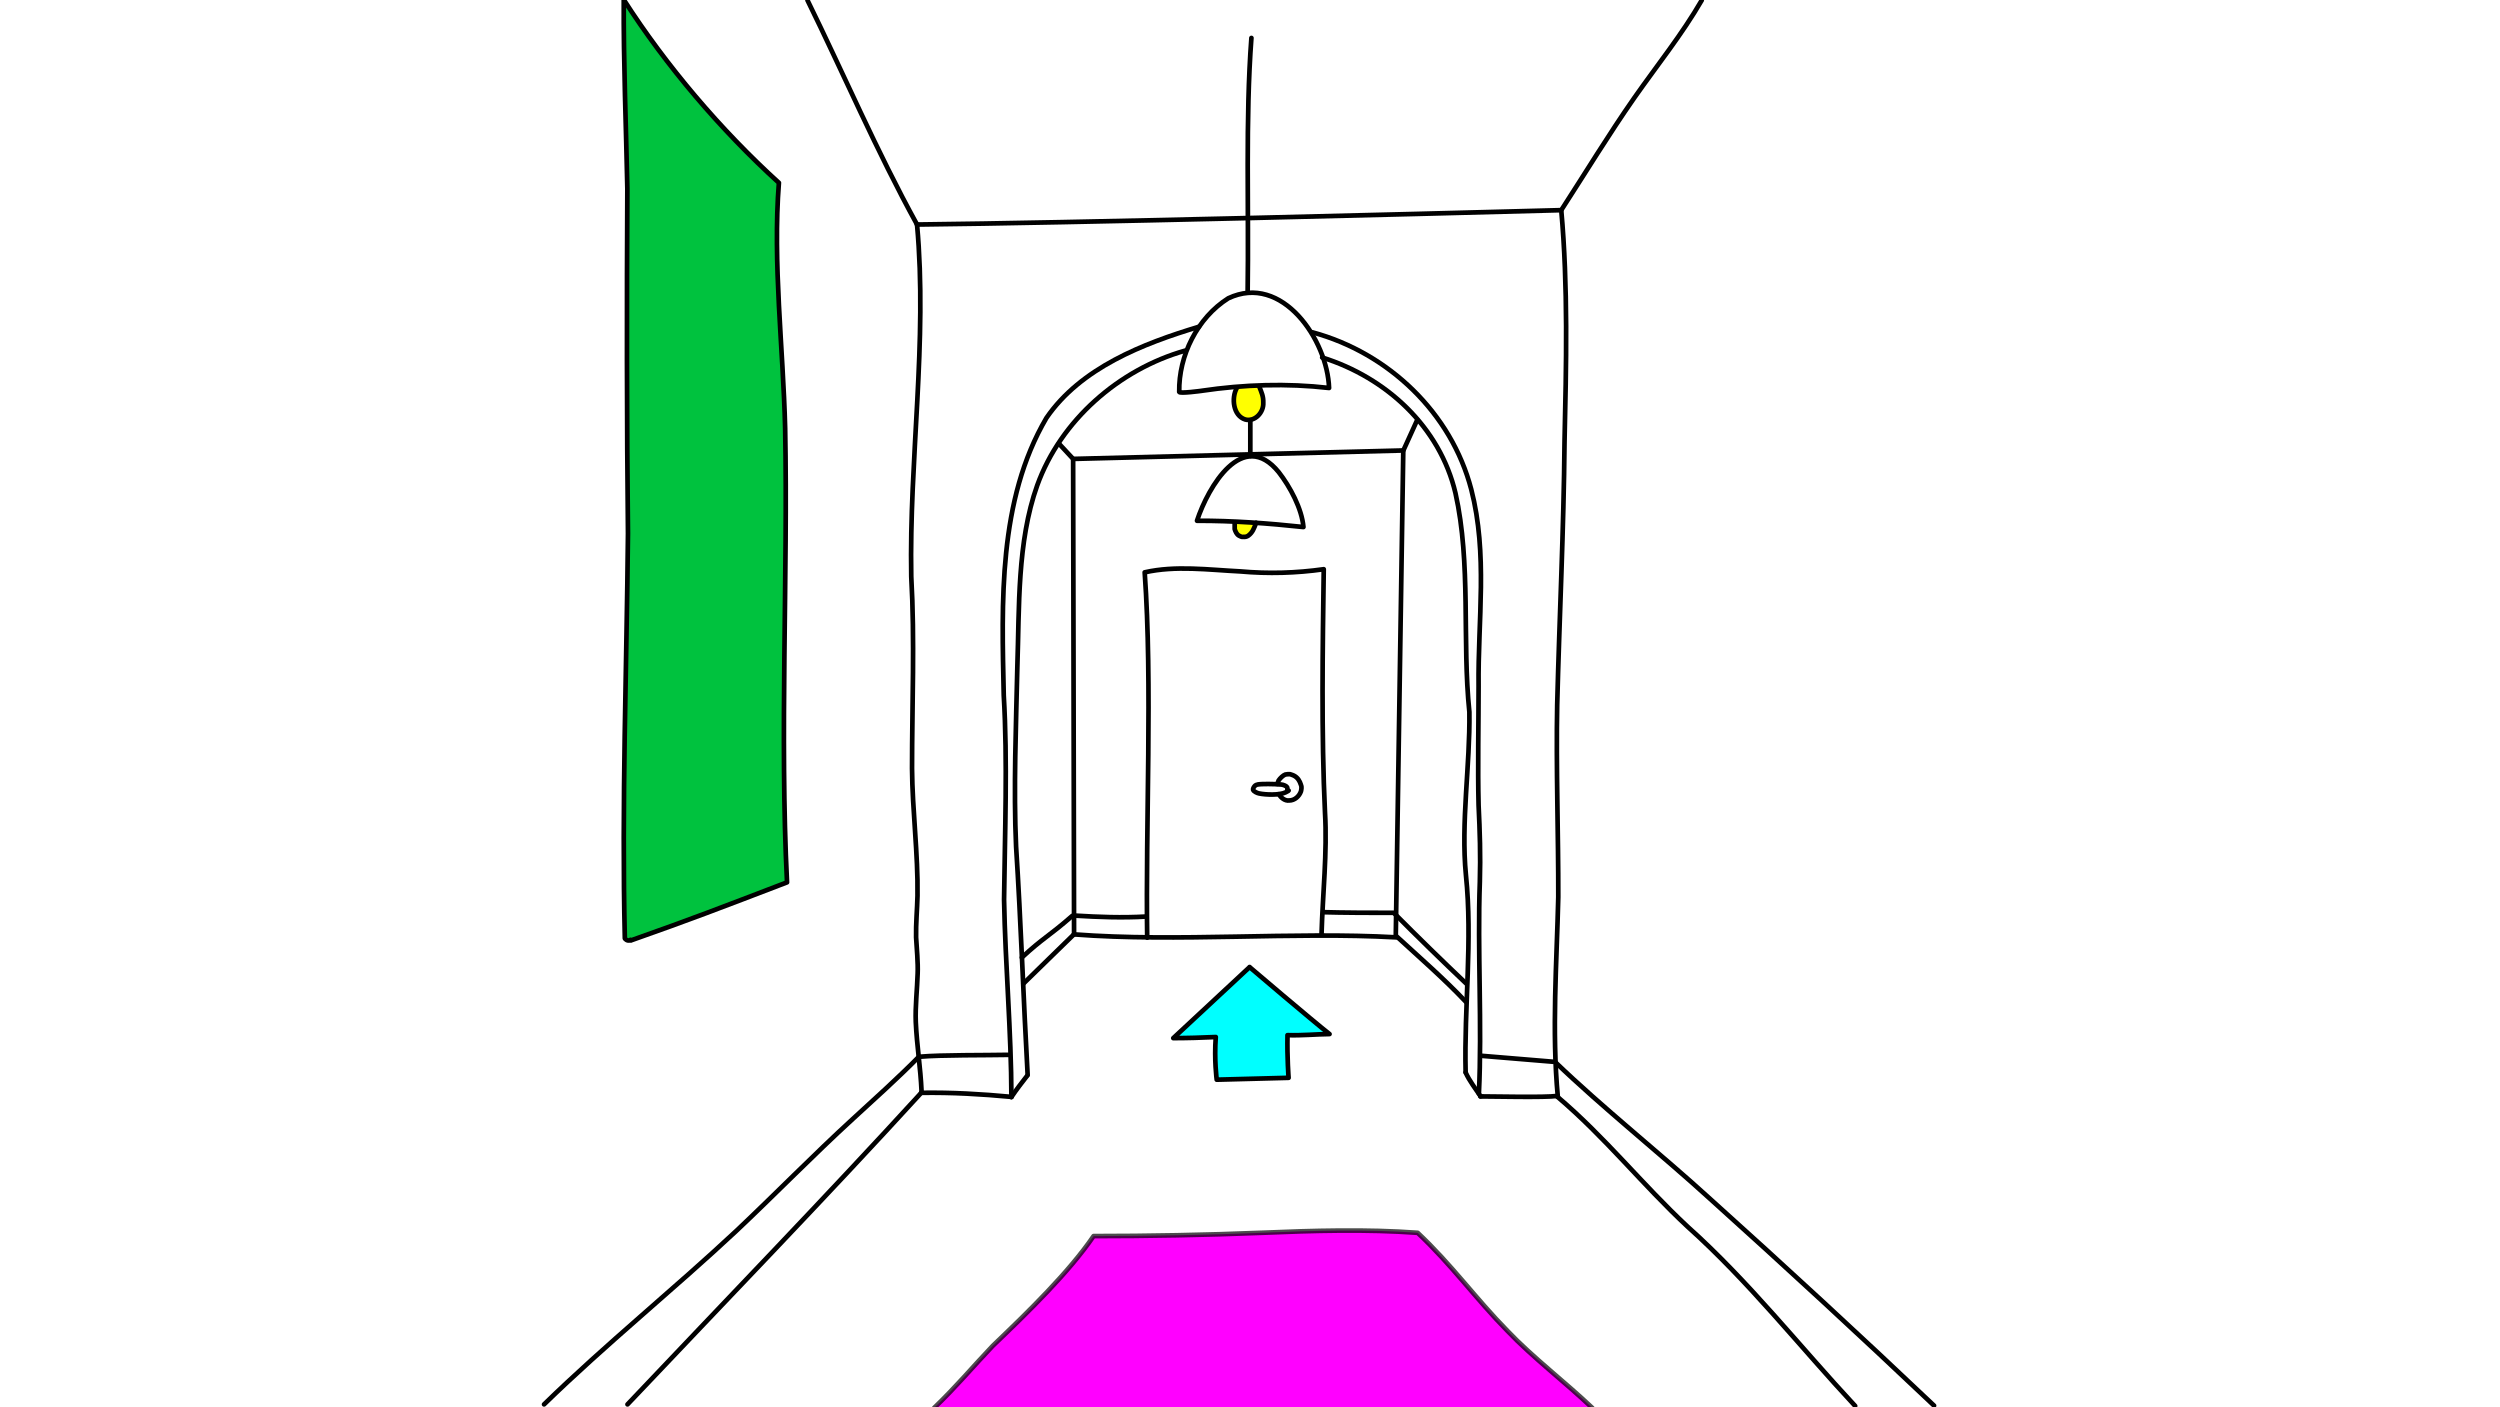
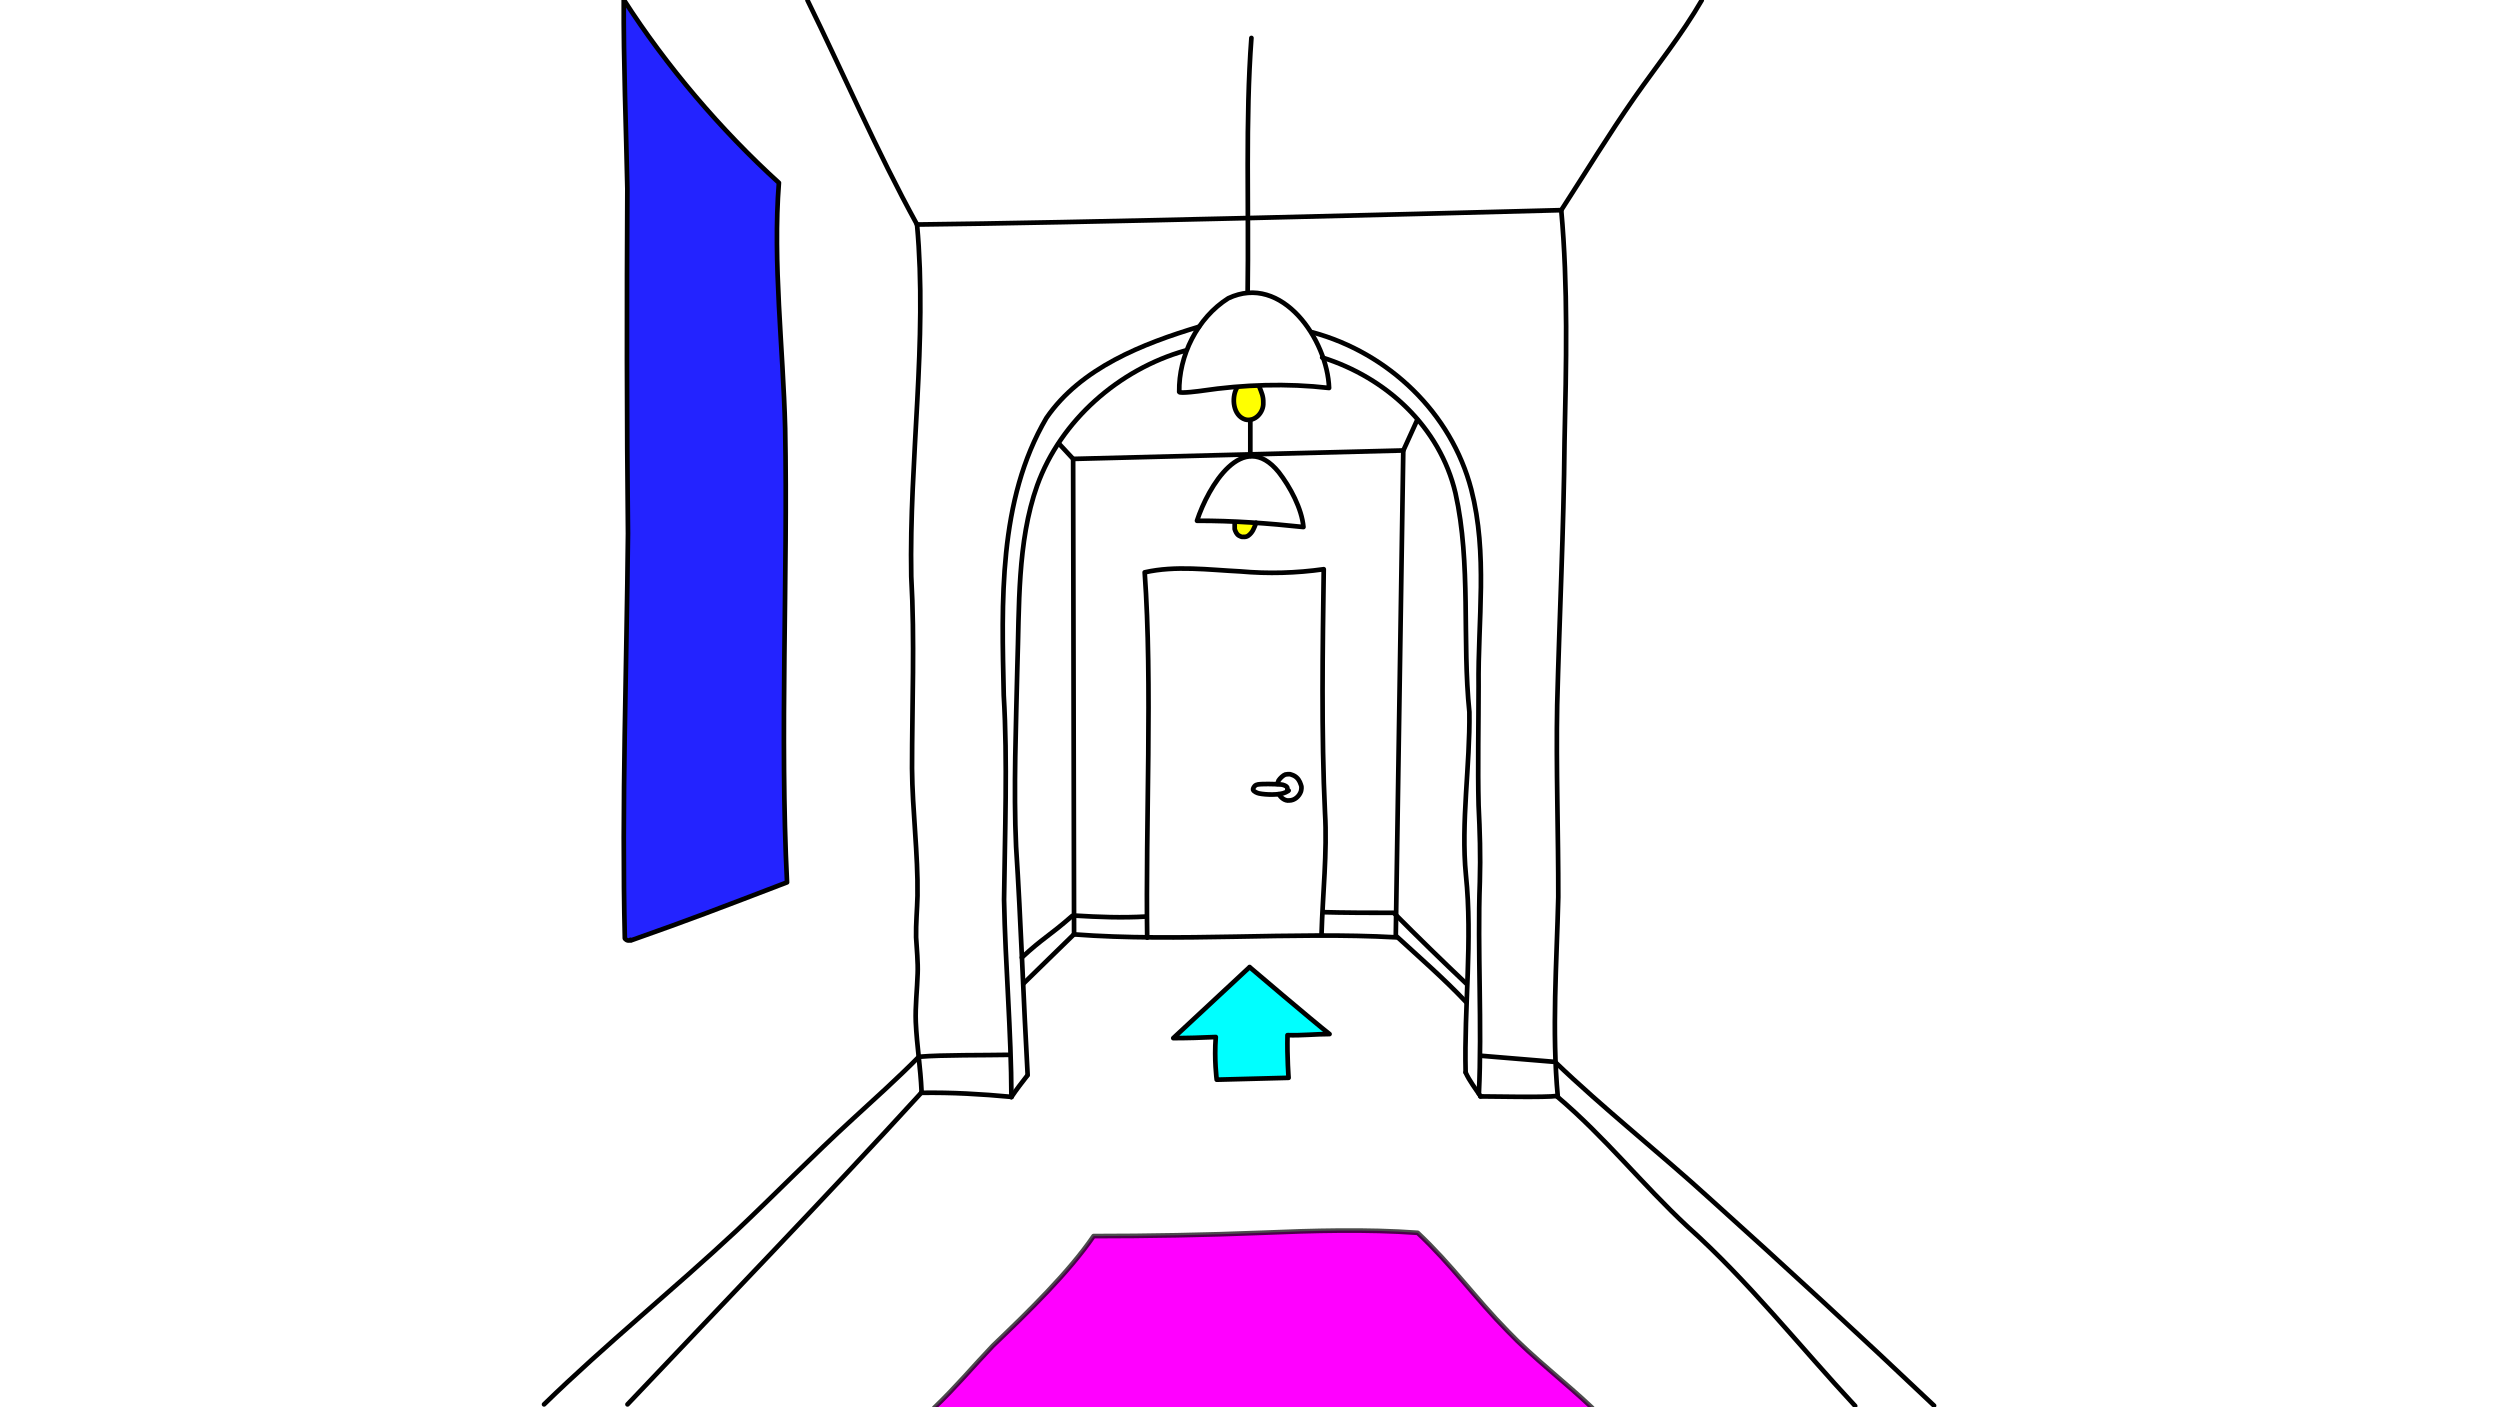
<svg xmlns="http://www.w3.org/2000/svg" id="Ebene_1" version="1.1" viewBox="0 0 1600 900">
  <defs>
    <style>
      .st0, .st1 {
        fill: none;
      }

      .st1, .st2, .st3, .st4, .st5 {
        stroke: #000;
        stroke-linecap: round;
        stroke-linejoin: round;
        stroke-width: 3px;
      }

      .st2 {
-         fill: #00c23e;
+         fill: #2323ff;
      }

      .st3 {
        fill: #f0f;
        stroke-opacity: .7;
      }

      .st4 {
        fill: aqua;
      }

      .st5 {
        fill: #ff0;
      }
    </style>
  </defs>
  <g id="Pen">
    <path id="STROKE_1d8e28cb-b568-4272-8194-d3212b8d963c" class="st5" d="M805.9,247.3c1.6,4.2,2.7,6.3,2.6,10.5.3,6.1-5.3,12.3-11.5,10.7-7.8-2.4-9-13.7-5.5-20.1" />
    <path id="STROKE_6c9c7404-d29c-4910-9c88-666190371048" class="st5" d="M803.9,334.6c-1.3,3.5-2.2,6.2-5.1,8.3-.9.6-2,.8-3.1.7-1,.2-2-.4-2.8-.8-1.5-.9-2.2-2.6-2.7-4.2v-4.2" />
    <path id="STROKE_2ceb2a1f-15ce-40ef-b551-7405748289e4" class="st1" d="M687.4,597.9c-10.2,10.1-21.5,20.8-32.5,31.7" />
    <path id="STROKE_732901be-4f27-4845-84fa-93f89d3b165c" class="st1" d="M589.5,699.5c-60.8,66.5-125.9,133.8-187.9,199.3" />
    <path id="STROKE_89ce50e8-125f-45cb-8ddb-e85d62b2d91a" class="st1" d="M686.2,586.2c-15,13.1-18.6,14-32.2,26.6" />
    <path id="STROKE_bf6fbfab-8e91-42fc-b6db-a29e29816fc3" class="st1" d="M588.1,676.3c-13.2,13.4-29.2,27.8-42.5,40-24.5,22.4-50.3,48.8-74.4,71.5-39.9,37.3-83.8,72.8-123,111" />
    <path id="STROKE_7be66836-7305-409e-bfc0-ac9d104582cc" class="st1" d="M586.9,143.7c-25.9-47.1-47.1-96.7-70.1-143.5" />
    <path id="STROKE_7f243793-02fc-488f-a03b-3f38841ed466" class="st1" d="M999.2,134.5c15.6-24.1,30.3-48.3,46.9-72.1,14.5-20.7,30.4-40.4,43-62.2" />
    <path id="STROKE_0f607105-4132-4b3e-9a9c-ade2ee99ca7b" class="st1" d="M586.9,143.7c100.7-1.1,310.8-6.5,412.3-9.2,4.4,48.5,3.2,99.8,2.1,148.3-.5,55.6-3.3,112.8-4.7,168.3-.8,39.6.8,83.8.7,123-1,42.2-4.2,85.5-.3,127.8" />
    <path id="STROKE_e31c417d-340d-421e-b31c-1e165864e812" class="st1" d="M946.5,699.9c2.1-43.8-1-91.3.6-135.6.5-16.8,0-32.3-.8-48.9-.6-23.5,0-53.2,0-76.1-.5-42.5,6-84.7-4.7-126.1-12.8-49-52.9-87.3-101.6-100.5" />
    <path id="STROKE_166eb928-9c07-4fa5-b5be-3e8c7907dc65" class="st1" d="M767.4,209.1c-35.9,10.8-75.7,26.3-97.7,58.4-31,52.8-28.6,118-27.3,177.5,2.5,42.5.7,88.1.2,130.8.8,42.1,4.6,84.4,4.7,126.3" />
    <path id="STROKE_59bf2928-4fe7-4367-b9c1-2d38539cec85" class="st1" d="M938,686.2c-1-41.8,4.5-84.4.2-126.1-3.3-33.9,2.7-70.3,2.2-104.4-4.7-45.8,1.2-95.1-8.9-140.1-10-42.4-44.3-74-85.3-86.8" />
    <path id="STROKE_104a63be-233c-41ce-8274-355625cb2795" class="st1" d="M758.5,224.4c-42.3,12-79.7,44.6-94.7,86.3-12.9,36.2-11.4,78-12.7,116.1-.8,36.9-2.5,78.2-.8,115.1,3.1,48.3,4.7,98,7.4,146.2" />
    <path id="STROKE_56a4f15e-ec74-4688-9e34-d2c5724a8ebf" class="st1" d="M657.2,688.7c-3.7,4.8-6.2,7.9-9.9,13.4" />
    <path id="STROKE_3b14555a-e870-4ba9-b10b-81a81a082a59" class="st1" d="M645.3,675.1c-13.8.3-43.1,0-56.6,1.2" />
    <path id="STROKE_acecab5a-2318-4ed3-afc2-e55455cbdab7" class="st1" d="M647.3,702c-19.3-1.8-37.9-2.9-57.8-2.6" />
    <path id="STROKE_541d32de-622d-46d6-9a25-d3bed7739ec7" class="st1" d="M586.9,143.7c6.8,74.5-5.1,150.5-3.7,225.3,2.3,40.8.5,82.2.5,122.8.2,26.9,3.9,54.7,3.5,81.5-.2,8.6-1.1,18-.9,26.6.4,6.9,1.3,16.3,1,23.2-.3,9.9-1.6,21.1-1.2,31,.7,15.4,3,28.8,3.7,44.4" />
    <path id="STROKE_c850e266-afb1-4a17-90f4-d6c95ed50968" class="st1" d="M948,675.7c15,1.3,30.7,2.6,45.8,3.8" />
    <path id="STROKE_023981e4-8f96-4145-ae48-3a76154dc00c" class="st1" d="M947.4,701.7c8,0,41.6.8,49.2-.3" />
    <path id="STROKE_c8d119f9-1911-4c47-8b27-2dac8d0a98fe" class="st1" d="M938,686.4c2.5,5.5,6.3,10.3,9.6,15.3" />
    <path class="st1" d="M996.6,701.8c31,26.3,54,55.8,83.5,83.3,39,34.9,71.7,76.6,107.2,114.7" />
    <path class="st1" d="M907.1,268.6l-9,19.8-4.8,310.4c14.8,13.6,30.8,27.5,44.8,42.3" />
    <path id="STROKE_e95a63c7-d81a-4291-8db4-f390cb4e66bb" class="st1" d="M995.1,679.5c31.2,30,67.4,58.6,99.4,87.8,47.7,42.9,96.8,88.2,143.3,132.3" />
    <path id="STROKE_e95a63c7-d81a-4291-8db4-f390cb4e66bb1" class="st1" d="M892.5,584.7c14.3,14.4,30.9,30.6,45.8,44.7" />
    <path id="STROKE_fed9da79-c429-4fa7-895d-ec077d18bd6b" class="st1" d="M688.1,586c14.8.9,30.1,1.5,45.3.6" />
    <path id="STROKE_3f0772bf-8043-4330-9386-c8dbc6369042" class="st1" d="M847.2,583.8c8.9.3,35.9.5,45.1.4" />
    <path id="STROKE_8c56e41c-2b0a-41c6-98e6-97ba901d8e33" class="st1" d="M818.5,508.3c1.2,2.2,3.9,4.4,6.6,4,3.5,0,6.4-2.7,7.5-5.8.3-1.3.6-3,0-4.2-.8-2.5-2-4.6-4.5-5.9,0,0-1.8-.8-2.4-.9s-2.4,0-3.1.2c-1.4.5-3.3,2.3-4.3,3.8-.2.6-.6,1.5-.8,2.2" />
    <path id="STROKE_b05763d7-8fe4-49b8-b9b6-25fca01e2b35" class="st1" d="M804.8,502.1c-.3,0-1.1.4-1.4.6-.6.5-1.6,1.7-1.4,2.8.4,1.1,2.7,2.1,3.8,2.3,4.2.9,13.2,1.2,17-.7s.8-.8,1-1.2c.2-.5.2-2-.2-2.3-.5-.6-2.3-1.4-3.6-1.5-4.5-.4-12.7-.5-15.2,0h0Z" />
    <path id="STROKE_f4c727ab-9a9f-4495-b723-f84b10f79bc1" class="st1" d="M800.9,24.3c-3.9,52.1-1.6,109.8-2.4,162" />
    <path id="STROKE_4080ba46-1286-4f2e-9857-9e96346adad5" class="st1" d="M769.1,250.1c27-4,54.5-4.9,81.5-1.8-1-30.6-30-73.7-64.5-57.4-19.8,12.5-31.8,36.7-31.4,59.9,0,1.3,14.5-.7,14.5-.7h0Z" />
    <path id="STROKE_23ae8ef3-7f73-4b98-887e-fce04e8aaca3" class="st1" d="M800.2,268.9v22.9" />
    <path id="STROKE_bef74964-423a-4971-bc51-95e232538015" class="st1" d="M766.1,333.2c7.1-21.6,29.2-59.4,52.3-31,7.3,9.4,14.8,23.4,15.8,35.1-22.5-2.4-45.4-4.1-67.9-4h-.2,0Z" />
    <path id="STROKE_dbc6816b-a160-4d5c-9b5a-6550b22fb29b" class="st2" d="M403.7,601.9c39.4-13.9,56.9-20.7,100-37.2-4.7-94.3.6-195.9-1.2-290.5-1.3-52-8-105.7-4-157.2C461.4,83.3,426.3,42.1,399.2-.2c-.2,40.6,1.5,81.1,2.3,121-.4,71.2-.4,149.8.4,220.6-.8,85.7-4.1,173-2,259.2,0,0,1.3,2,3.6,1.1v-.2h0l.3.4h-.1,0Z" />
    <path id="STROKE_d8ec0935-397c-4413-a8ac-1e676fa6df29" class="st1" d="M687.3,598c66.6,5.1,139.7-1.8,206.2,1.9" />
    <path id="STROKE_519b7bbd-6557-4ab5-bece-ad5df7b21bba" class="st1" d="M734.2,600.1c-1.1-71.9,3.5-162.1-1.6-233.8,19.8-4.5,40.9-1.6,61.2-.6,17.9,1.6,35.7,1.1,53.4-1.4-.7,50.8-1.6,105.1.8,155.8,1.5,25.3-1.5,52.3-2.2,77.4" />
    <path class="st1" d="M605.6,143.7" />
    <polyline class="st1" points="687.4 597.9 686.8 293.7 677.7 283.9" />
    <line class="st1" x1="898.1" y1="288.3" x2="686.8" y2="293.7" />
    <path id="STROKE_76f743f8-31ec-4d19-b028-611d66b3b06a" class="st3" d="M597.9,901c14-13.4,25-26.6,37.5-39.7,22.8-21.8,48.9-47.3,64.5-70.2,34,0,72.6-.7,107.2-2.1,33.2-1.4,67.5-2.4,100.2,0,21.4,20,37.3,42.3,57.5,62.8,15.5,16.4,37.8,33.5,54.3,49.3" />
  </g>
  <path id="STROKE_519b7bbd-6557-4ab5-bece-ad5df7b21bba1" class="st0" d="M845.8,598.5c.7-25.1,3.7-53.1,2.2-78.4-2.4-50.7-1.5-105-.8-155.8-17.7,2.5-35.5,3-53.4,1.4-20.3-1-41.4-3.9-61.2.6,5.1,71.7.5,161.9,1.6,233.8l111.6-1.6h0Z" />
-   <path id="STROKE_2723813b-dec1-47cb-992f-cff34e48f481" class="st4" d="M799.7,618.9s40.7,34.7,51.2,42.9c-9.3.1-17.5,1-26.9.7-.3,14.4.7,27.3.7,27.3l-46,1.2s-1.7-12.7-.6-27.3c-8.7.4-18.4.7-27.2.7l48.9-45.5h0Z" />
+   <path id="STROKE_2723813b-dec1-47cb-992f-cff34e48f481" class="st4" d="M799.7,618.9s40.7,34.7,51.2,42.9c-9.3,0-17.5,1-26.9.7-.3,14.4.7,27.3.7,27.3l-46,1.2s-1.7-12.7-.6-27.3c-8.7.4-18.4.7-27.2.7l48.9-45.5h-.1Z" />
</svg>
